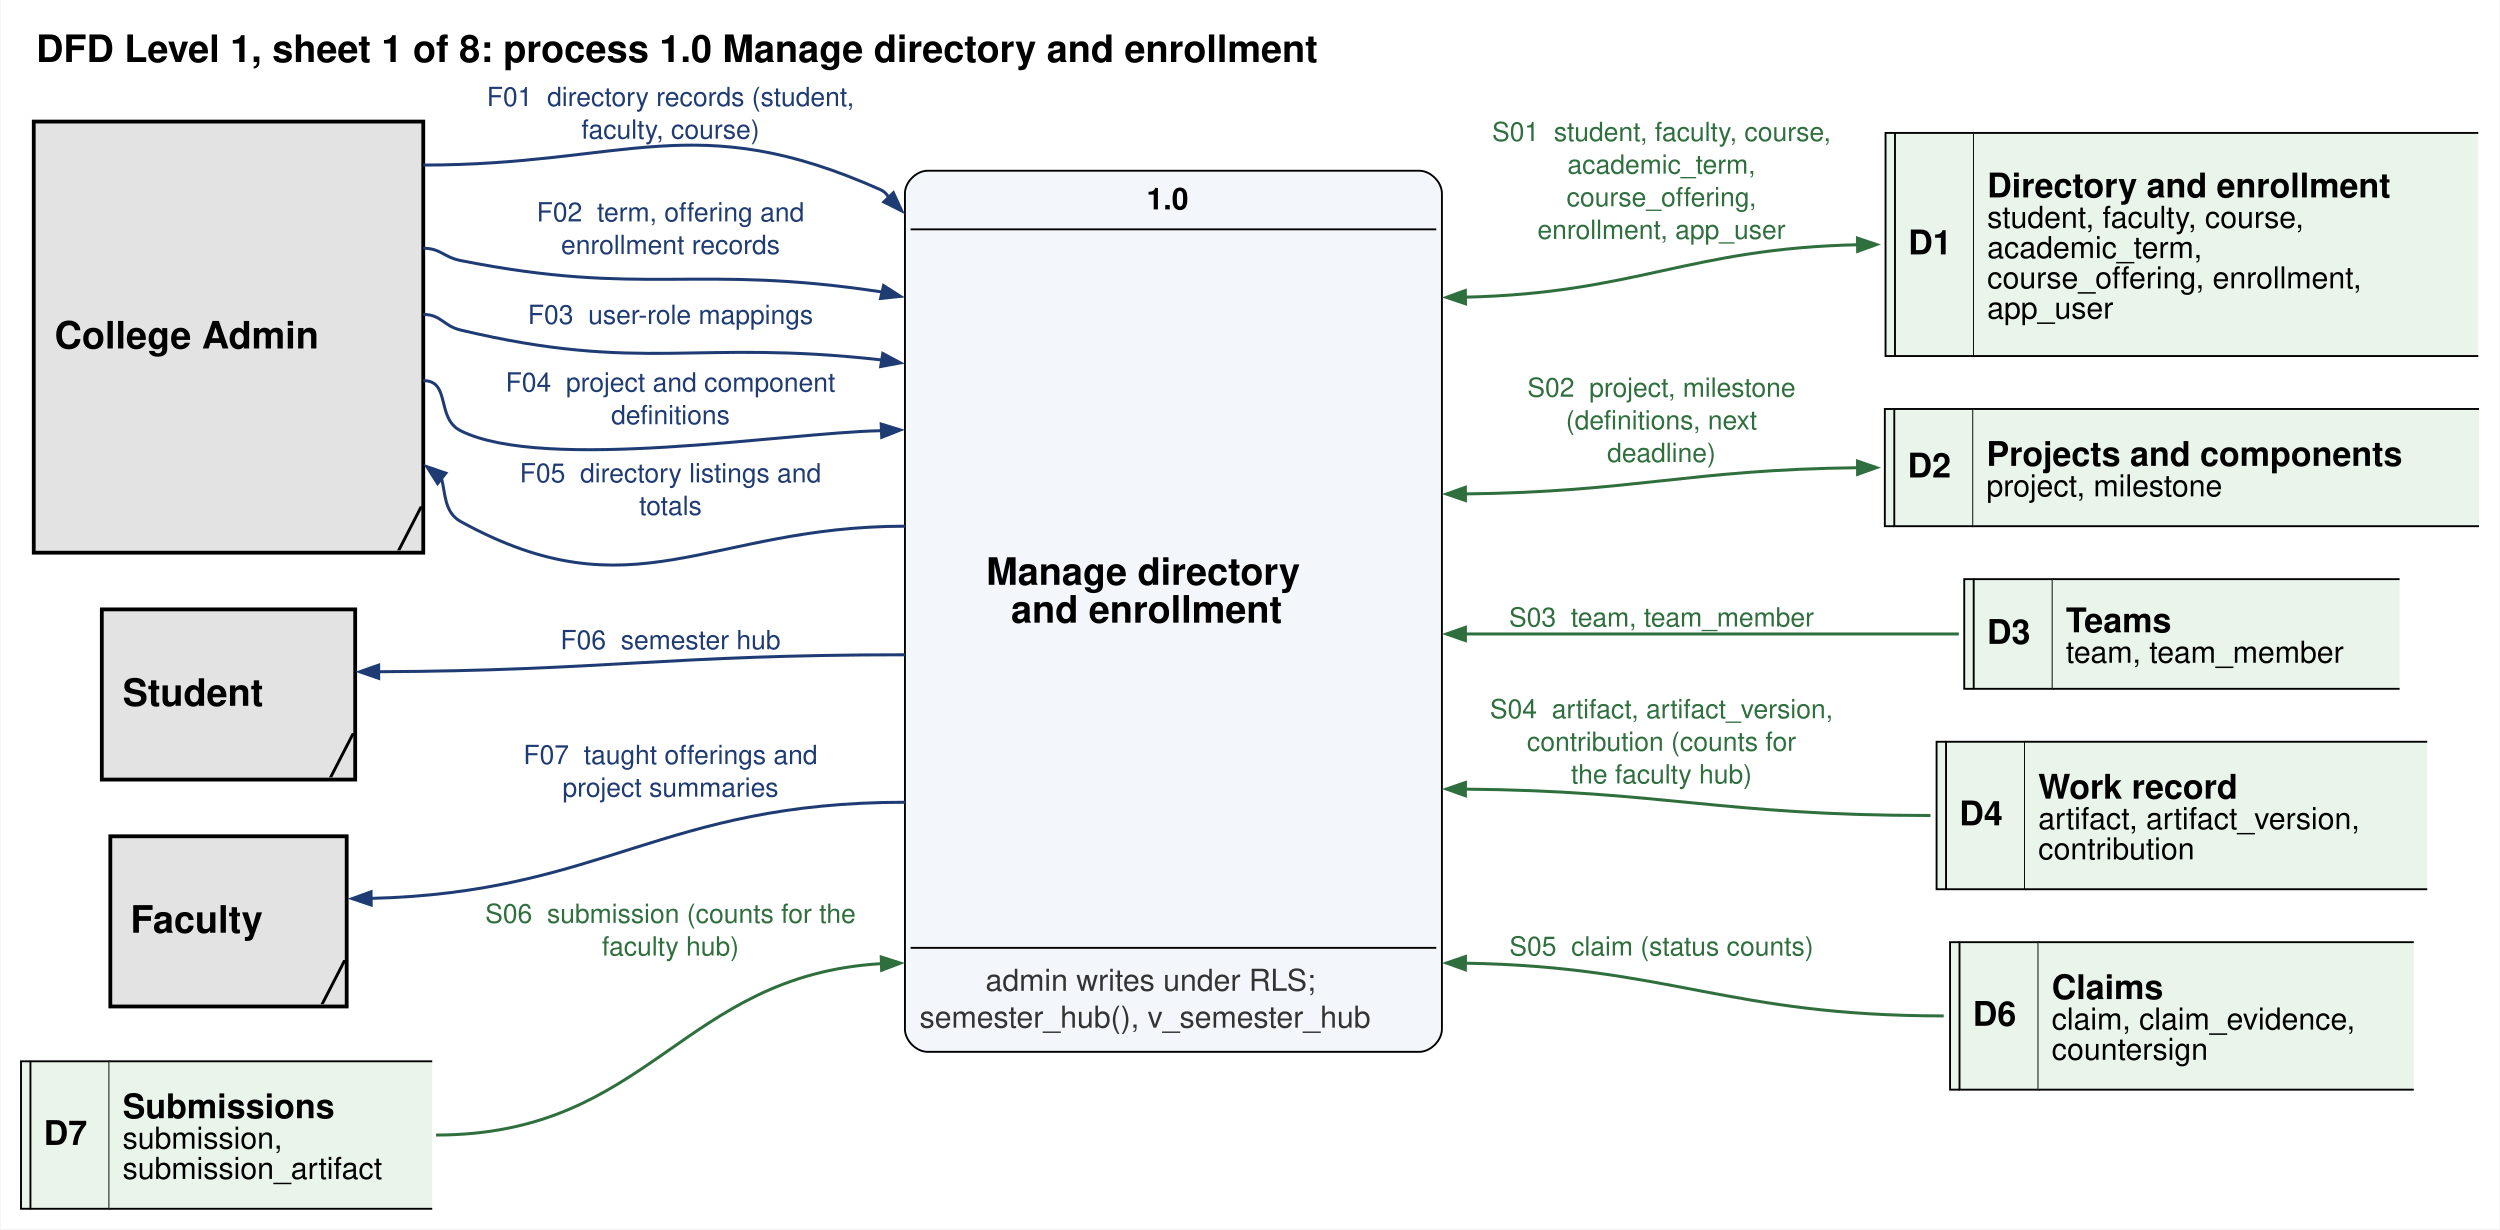
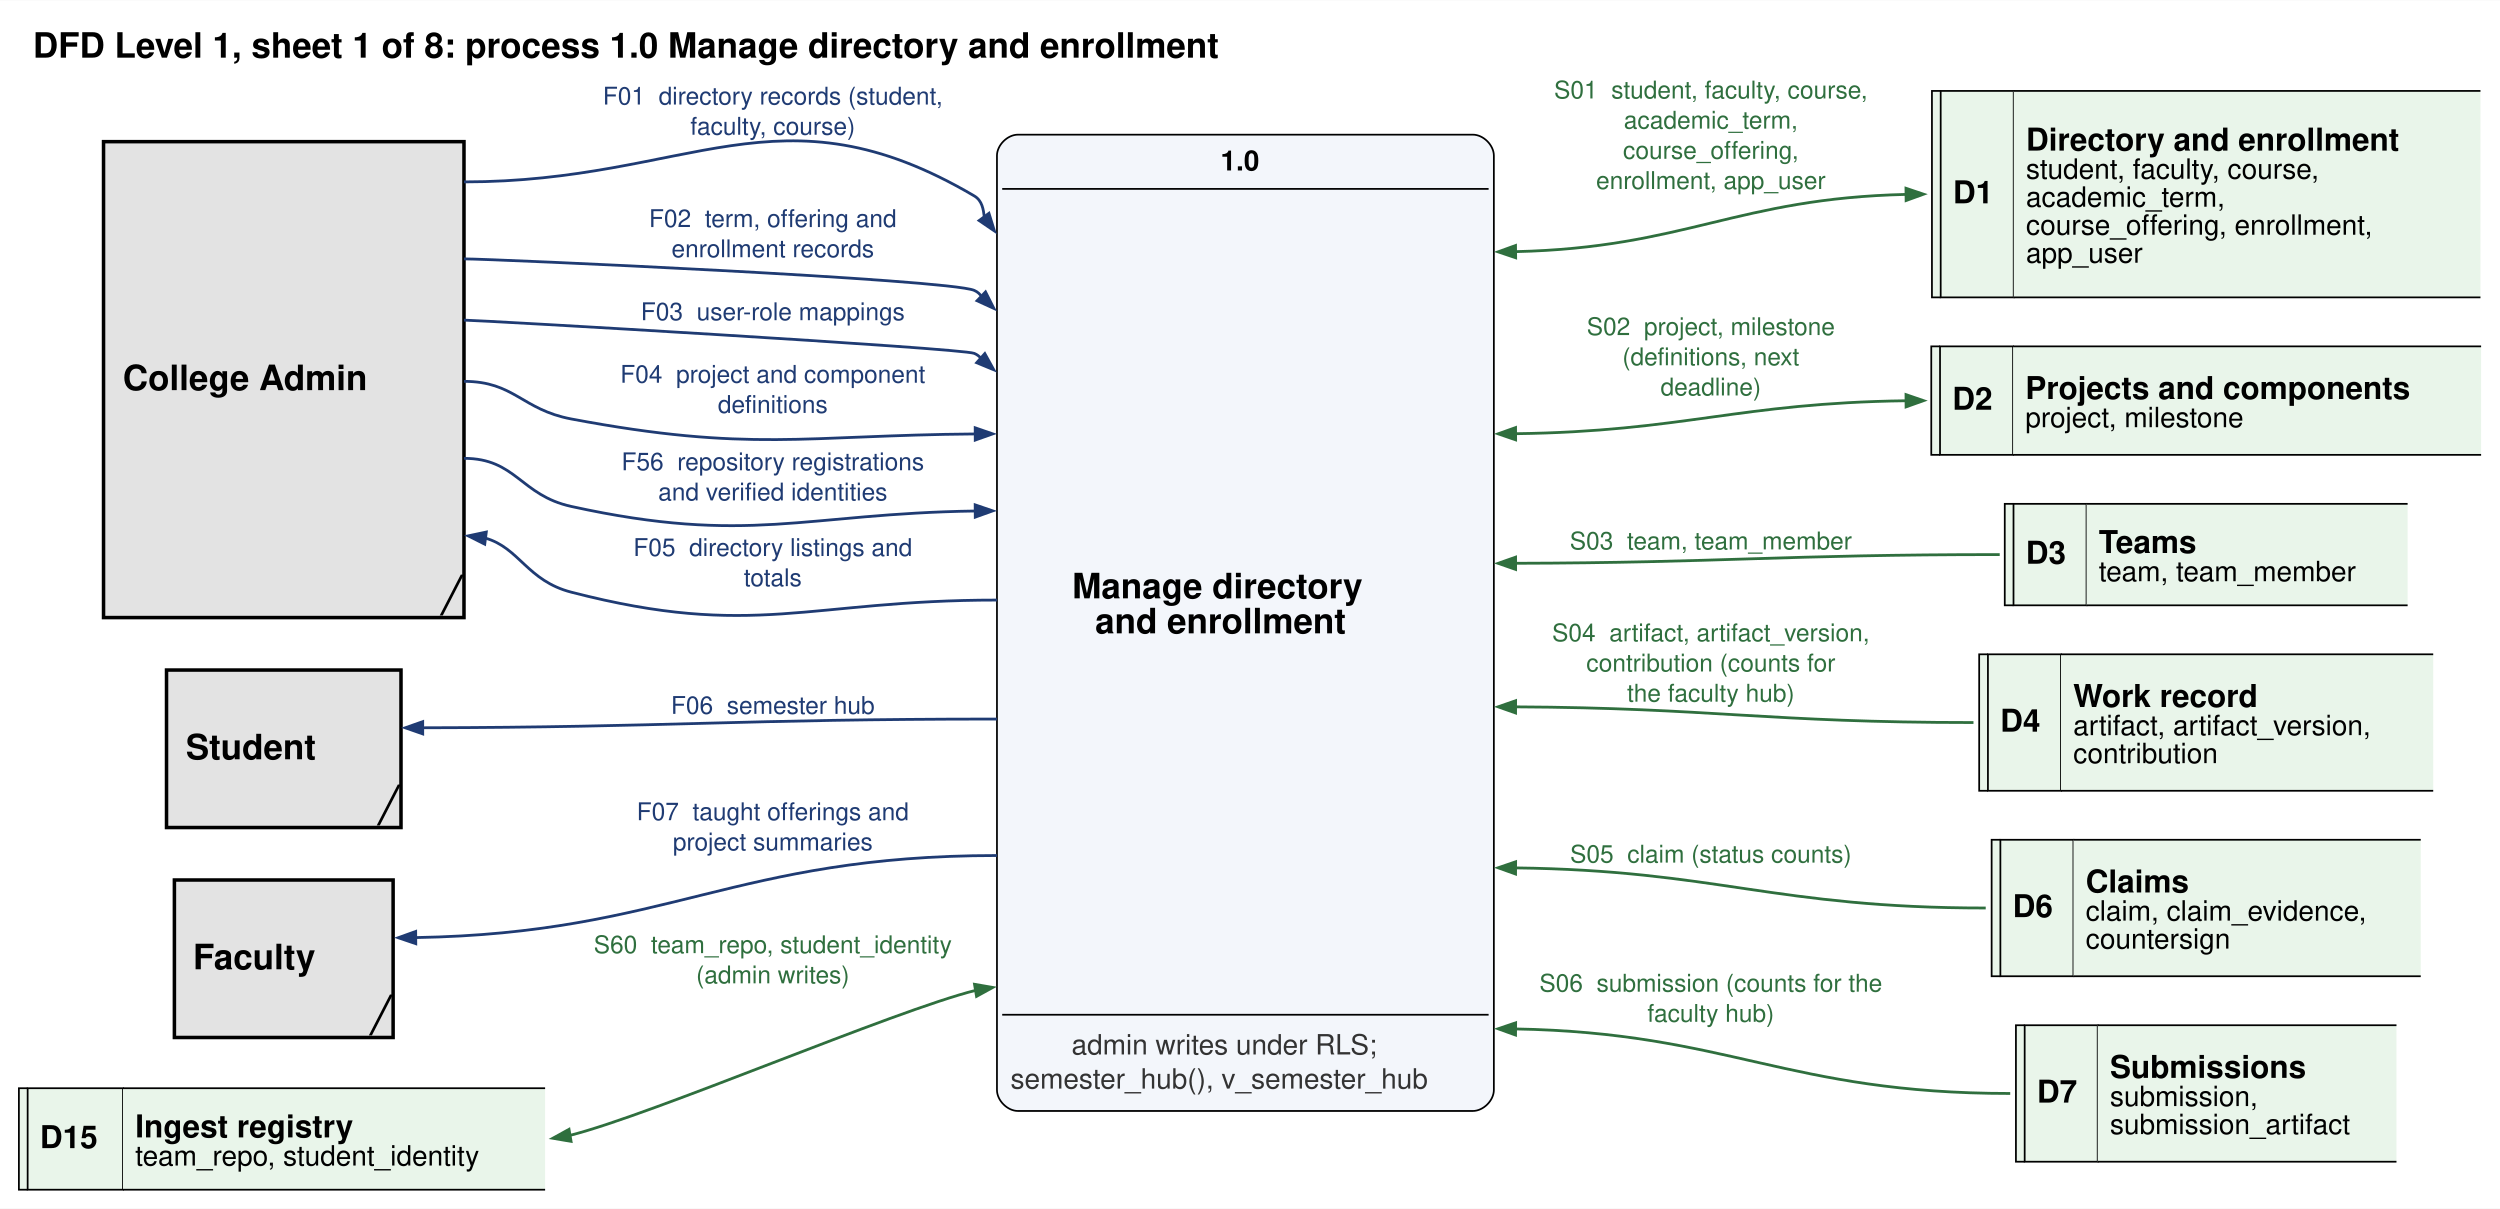
- <svg xmlns="http://www.w3.org/2000/svg" width="1322pt" height="650pt" viewBox="0.00 0.00 1321.60 650.10">
-   <g id="graph0" class="graph" transform="scale(1 1) rotate(0) translate(10.8 639.3)">
-     <polygon fill="white" stroke="none" points="-10.8,10.8 -10.8,-639.3 1310.8,-639.3 1310.8,10.8 -10.8,10.8" />
-     <text text-anchor="start" x="8" y="-606.5" font-family="Helvetica,sans-Serif" font-weight="bold" font-size="20.00">DFD Level 1, sheet 1 of 8: process 1.0 Manage directory and enrollment</text>
+ <svg xmlns="http://www.w3.org/2000/svg" width="1429pt" height="691pt" viewBox="0.00 0.00 1428.85 690.60">
+   <g id="graph0" class="graph" transform="scale(1 1) rotate(0) translate(10.8 679.8)">
+     <polygon fill="white" stroke="none" points="-10.8,10.8 -10.8,-679.8 1418.05,-679.8 1418.05,10.8 -10.8,10.8" />
+     <text text-anchor="start" x="8" y="-647" font-family="Helvetica,sans-Serif" font-weight="bold" font-size="20.00">DFD Level 1, sheet 1 of 8: process 1.0 Manage directory and enrollment</text>
    <g id="node1" class="node">
-       <polygon fill="#e3e3e3" stroke="none" points="5.75,-346 5.75,-576 213.75,-576 213.75,-346 5.75,-346" />
-       <text text-anchor="start" x="17.75" y="-455" font-family="Helvetica,sans-Serif" font-weight="bold" font-size="20.00">College Admin</text>
-       <text text-anchor="start" x="199.75" y="-353" font-family="Helvetica,sans-Serif" font-size="20.00">╱</text>
-       <polygon fill="none" stroke="black" stroke-width="2" points="6.75,-347 6.75,-575 212.75,-575 212.75,-347 6.75,-347" />
+       <polygon fill="#e3e3e3" stroke="none" points="47.38,-326 47.38,-600 255.38,-600 255.38,-326 47.38,-326" />
+       <text text-anchor="start" x="59.38" y="-457" font-family="Helvetica,sans-Serif" font-weight="bold" font-size="20.00">College Admin</text>
+       <text text-anchor="start" x="241.38" y="-333" font-family="Helvetica,sans-Serif" font-size="20.00">╱</text>
+       <polygon fill="none" stroke="black" stroke-width="2" points="48.38,-327 48.38,-599 254.38,-599 254.38,-327 48.38,-327" />
    </g>
    <g id="node2" class="node">
-       <polygon fill="#e3e3e3" stroke="none" points="41.75,-226 41.75,-318 177.75,-318 177.75,-226 41.75,-226" />
-       <text text-anchor="start" x="53.75" y="-266" font-family="Helvetica,sans-Serif" font-weight="bold" font-size="20.00">Student</text>
-       <text text-anchor="start" x="163.75" y="-233" font-family="Helvetica,sans-Serif" font-size="20.00">╱</text>
-       <polygon fill="none" stroke="black" stroke-width="2" points="42.75,-227 42.75,-317 176.75,-317 176.75,-227 42.75,-227" />
+       <polygon fill="#e3e3e3" stroke="none" points="83.38,-206 83.38,-298 219.38,-298 219.38,-206 83.38,-206" />
+       <text text-anchor="start" x="95.38" y="-246" font-family="Helvetica,sans-Serif" font-weight="bold" font-size="20.00">Student</text>
+       <text text-anchor="start" x="205.38" y="-213" font-family="Helvetica,sans-Serif" font-size="20.00">╱</text>
+       <polygon fill="none" stroke="black" stroke-width="2" points="84.38,-207 84.38,-297 218.38,-297 218.38,-207 84.38,-207" />
+     </g>
+     <g id="node11" class="node">
+       <path fill="#f3f6fb" stroke="none" d="M571,-45C571,-45 831,-45 831,-45 837,-45 843,-51 843,-57 843,-57 843,-591 843,-591 843,-597 837,-603 831,-603 831,-603 571,-603 571,-603 565,-603 559,-597 559,-591 559,-591 559,-57 559,-57 559,-51 565,-45 571,-45" />
+       <polyline fill="none" stroke="black" points="562,-572 840,-572" />
+       <text text-anchor="start" x="686.75" y="-582.55" font-family="Helvetica,sans-Serif" font-weight="bold" font-size="16.00">1.0</text>
+       <text text-anchor="start" x="602" y="-338" font-family="Helvetica,sans-Serif" font-weight="bold" font-size="20.00">Manage directory</text>
+       <text text-anchor="start" x="615.12" y="-318" font-family="Helvetica,sans-Serif" font-weight="bold" font-size="20.00">and enrollment</text>
+       <polyline fill="none" stroke="black" points="840,-100 562,-100" />
+       <text text-anchor="start" x="601.62" y="-77.3" font-family="Helvetica,sans-Serif" font-size="16.00" fill="#333333">admin writes under RLS;</text>
+       <text text-anchor="start" x="566.75" y="-57.8" font-family="Helvetica,sans-Serif" font-size="16.00" fill="#333333">semester_hub(), v_semester_hub</text>
+       <path fill="none" stroke="black" d="M571,-45C571,-45 831,-45 831,-45 837,-45 843,-51 843,-57 843,-57 843,-591 843,-591 843,-597 837,-603 831,-603 831,-603 571,-603 571,-603 565,-603 559,-597 559,-591 559,-591 559,-57 559,-57 559,-51 565,-45 571,-45" />
+     </g>
+     <g id="edge9" class="edge">
+       <path fill="none" stroke="#1f3b73" stroke-width="1.6" d="M254.38,-576C384.03,-576 434.28,-633.8 546,-568 550.59,-565.3 551.23,-560.3 551.8,-555.74" />
+       <polygon fill="#1f3b73" stroke="#1f3b73" stroke-width="1.6" points="554.43,-558.07 557.56,-547.95 548.8,-553.91 554.43,-558.07" />
+       <text text-anchor="middle" x="430.88" y="-620.2" font-family="Helvetica,sans-Serif" font-size="14.00" fill="#1f3b73">F01  directory records (student,</text>
+       <text text-anchor="middle" x="430.88" y="-602.95" font-family="Helvetica,sans-Serif" font-size="14.00" fill="#1f3b73">faculty, course)</text>
+     </g>
+     <g id="edge10" class="edge">
+       <path fill="none" stroke="#1f3b73" stroke-width="1.6" d="M254.38,-532C270.61,-532 531.07,-520.37 546,-514 548.03,-513.13 549.33,-511.8 550.32,-510.34" />
+       <polygon fill="#1f3b73" stroke="#1f3b73" stroke-width="1.6" points="552.47,-513.13 557.25,-503.68 547.62,-508.08 552.47,-513.13" />
+       <text text-anchor="middle" x="430.88" y="-550.2" font-family="Helvetica,sans-Serif" font-size="14.00" fill="#1f3b73">F02  term, offering and</text>
+       <text text-anchor="middle" x="430.88" y="-532.95" font-family="Helvetica,sans-Serif" font-size="14.00" fill="#1f3b73">enrollment records</text>
+     </g>
+     <g id="edge11" class="edge">
+       <path fill="none" stroke="#1f3b73" stroke-width="1.6" d="M254.38,-497C262.49,-497 538.47,-481.04 546,-478 547.75,-477.29 548.97,-476.25 549.93,-475.09" />
+       <polygon fill="#1f3b73" stroke="#1f3b73" stroke-width="1.6" points="552.06,-477.88 557.19,-468.61 547.4,-472.65 552.06,-477.88" />
+       <text text-anchor="middle" x="430.88" y="-496.95" font-family="Helvetica,sans-Serif" font-size="14.00" fill="#1f3b73">F03  user-role mappings</text>
+     </g>
+     <g id="edge12" class="edge">
+       <path fill="none" stroke="#1f3b73" stroke-width="1.6" d="M254.38,-462C283.28,-462 287.35,-445.84 315.75,-440.5 417.91,-421.28 448.46,-431.15 546.68,-431.95" />
+       <polygon fill="#1f3b73" stroke="#1f3b73" stroke-width="1.6" points="546.56,-435.45 556.58,-431.99 546.59,-428.45 546.56,-435.45" />
+       <text text-anchor="middle" x="430.88" y="-461.2" font-family="Helvetica,sans-Serif" font-size="14.00" fill="#1f3b73">F04  project and component</text>
+       <text text-anchor="middle" x="430.88" y="-443.95" font-family="Helvetica,sans-Serif" font-size="14.00" fill="#1f3b73">definitions</text>
+     </g>
+     <g id="edge13" class="edge">
+       <path fill="none" stroke="#1f3b73" stroke-width="1.6" d="M254.38,-418C284.27,-418 286.55,-396.9 315.75,-390.5 417.23,-368.26 448.46,-386.45 546.68,-387.91" />
+       <polygon fill="#1f3b73" stroke="#1f3b73" stroke-width="1.6" points="546.55,-391.41 556.58,-387.98 546.6,-384.41 546.55,-391.41" />
+       <text text-anchor="middle" x="430.88" y="-411.2" font-family="Helvetica,sans-Serif" font-size="14.00" fill="#1f3b73">F56  repository registrations</text>
+       <text text-anchor="middle" x="430.88" y="-393.95" font-family="Helvetica,sans-Serif" font-size="14.00" fill="#1f3b73">and verified identities</text>
+     </g>
+     <g id="edge14" class="edge">
+       <path fill="none" stroke="#1f3b73" stroke-width="1.6" d="M266.59,-372.42C286.11,-366.85 290.42,-348.04 315.75,-341.5 420.44,-314.46 450.87,-337 559,-337" />
+       <polygon fill="#1f3b73" stroke="#1f3b73" stroke-width="1.6" points="266.25,-368.94 256.78,-373.69 267.14,-375.88 266.25,-368.94" />
+       <text text-anchor="middle" x="430.88" y="-362.2" font-family="Helvetica,sans-Serif" font-size="14.00" fill="#1f3b73">F05  directory listings and</text>
+       <text text-anchor="middle" x="430.88" y="-344.95" font-family="Helvetica,sans-Serif" font-size="14.00" fill="#1f3b73">totals</text>
+     </g>
+     <g id="node3" class="node">
+       <polygon fill="#e3e3e3" stroke="none" points="87.88,-86 87.88,-178 214.88,-178 214.88,-86 87.88,-86" />
+       <text text-anchor="start" x="99.5" y="-126" font-family="Helvetica,sans-Serif" font-weight="bold" font-size="20.00">Faculty</text>
+       <text text-anchor="start" x="200.88" y="-93" font-family="Helvetica,sans-Serif" font-size="20.00">╱</text>
+       <polygon fill="none" stroke="black" stroke-width="2" points="88.88,-87 88.88,-177 213.88,-177 213.88,-87 88.88,-87" />
+     </g>
+     <g id="edge15" class="edge">
+       <path fill="none" stroke="#1f3b73" stroke-width="1.6" d="M230.54,-264.01C371.93,-264.27 411.73,-269 559,-269" />
+       <polygon fill="#1f3b73" stroke="#1f3b73" stroke-width="1.6" points="230.8,-260.51 220.8,-264 230.79,-267.51 230.8,-260.51" />
+       <text text-anchor="middle" x="430.88" y="-271.95" font-family="Helvetica,sans-Serif" font-size="14.00" fill="#1f3b73">F06  semester hub</text>
+     </g>
+     <g id="node4" class="node">
+       <polygon fill="#e9f5ea" stroke="none" points="0,0 0,-58 5,-58 5,0 0,0" />
+       <polyline fill="none" stroke="black" points="5,-58 0,-58 0,0 5,0" />
+       <polygon fill="#e9f5ea" stroke="none" points="5,0 5,-58 59.5,-58 59.5,0 5,0" />
+       <polygon fill="none" stroke="black" points="5,0 5,-58 59.5,-58 59.5,0 5,0" />
+       <text text-anchor="start" x="12" y="-23.77" font-family="Helvetica,sans-Serif" font-weight="bold" font-size="18.00">D15</text>
+       <polygon fill="#e9f5ea" stroke="none" points="59.5,0 59.5,-58 300.75,-58 300.75,0 59.5,0" />
+       <polyline fill="none" stroke="black" points="59.5,0 300.75,0" />
+       <polyline fill="none" stroke="black" points="300.75,-58 59.5,-58" />
+       <text text-anchor="start" x="66.5" y="-29.9" font-family="Helvetica,sans-Serif" font-weight="bold" font-size="18.00">Ingest registry</text>
+       <text text-anchor="start" x="66.5" y="-13.8" font-family="Helvetica,sans-Serif" font-size="16.00">team_repo, student_identity</text>
+     </g>
+     <g id="edge16" class="edge">
+       <path fill="none" stroke="#1f3b73" stroke-width="1.6" d="M226.79,-144.1C370.99,-146.54 408.64,-191 559,-191" />
+       <polygon fill="#1f3b73" stroke="#1f3b73" stroke-width="1.6" points="226.83,-140.6 216.8,-144.02 226.77,-147.6 226.83,-140.6" />
+       <text text-anchor="middle" x="430.88" y="-211.2" font-family="Helvetica,sans-Serif" font-size="14.00" fill="#1f3b73">F07  taught offerings and</text>
+       <text text-anchor="middle" x="430.88" y="-193.95" font-family="Helvetica,sans-Serif" font-size="14.00" fill="#1f3b73">project summaries</text>
+     </g>
+     <g id="edge17" class="edge">
+       <path fill="none" stroke="#2f6f3e" stroke-width="1.6" d="M314.97,-31.06C362.2,-42.93 500.08,-102.29 547.01,-113.99" />
+       <polygon fill="#2f6f3e" stroke="#2f6f3e" stroke-width="1.6" points="315.58,-27.62 305.14,-29.4 314.42,-34.52 315.58,-27.62" />
+       <polygon fill="#2f6f3e" stroke="#2f6f3e" stroke-width="1.6" points="546.17,-117.4 556.61,-115.6 547.33,-110.5 546.17,-117.4" />
+       <text text-anchor="middle" x="430.88" y="-135.2" font-family="Helvetica,sans-Serif" font-size="14.00" fill="#2f6f3e">S60  team_repo, student_identity</text>
+       <text text-anchor="middle" x="430.88" y="-117.95" font-family="Helvetica,sans-Serif" font-size="14.00" fill="#2f6f3e">(admin writes)</text>
+     </g>
+     <g id="node5" class="node">
+       <polygon fill="#e9f5ea" stroke="none" points="1093.38,-510 1093.38,-628 1098.38,-628 1098.38,-510 1093.38,-510" />
+       <polyline fill="none" stroke="black" points="1098.38,-628 1093.38,-628 1093.38,-510 1098.38,-510" />
+       <polygon fill="#e9f5ea" stroke="none" points="1098.38,-510 1098.38,-628 1140.12,-628 1140.12,-510 1098.38,-510" />
+       <polygon fill="none" stroke="black" points="1098.38,-510 1098.38,-628 1140.12,-628 1140.12,-510 1098.38,-510" />
+       <text text-anchor="start" x="1105.38" y="-563.77" font-family="Helvetica,sans-Serif" font-weight="bold" font-size="18.00">D1</text>
+       <polygon fill="#e9f5ea" stroke="none" points="1140.12,-510 1140.12,-628 1406.88,-628 1406.88,-510 1140.12,-510" />
+       <polyline fill="none" stroke="black" points="1140.12,-510 1406.88,-510" />
+       <polyline fill="none" stroke="black" points="1406.88,-628 1140.12,-628" />
+       <text text-anchor="start" x="1147.12" y="-593.9" font-family="Helvetica,sans-Serif" font-weight="bold" font-size="18.00">Directory and enrollment</text>
+       <text text-anchor="start" x="1147.12" y="-577.8" font-family="Helvetica,sans-Serif" font-size="16.00">student, faculty, course,</text>
+       <text text-anchor="start" x="1147.12" y="-561.8" font-family="Helvetica,sans-Serif" font-size="16.00">academic_term,</text>
+       <text text-anchor="start" x="1147.12" y="-545.8" font-family="Helvetica,sans-Serif" font-size="16.00">course_offering, enrollment,</text>
+       <text text-anchor="start" x="1147.12" y="-529.8" font-family="Helvetica,sans-Serif" font-size="16.00">app_user</text>
+     </g>
+     <g id="node6" class="node">
+       <polygon fill="#e9f5ea" stroke="none" points="1093,-420 1093,-482 1098,-482 1098,-420 1093,-420" />
+       <polyline fill="none" stroke="black" points="1098,-482 1093,-482 1093,-420 1098,-420" />
+       <polygon fill="#e9f5ea" stroke="none" points="1098,-420 1098,-482 1139.75,-482 1139.75,-420 1098,-420" />
+       <polygon fill="none" stroke="black" points="1098,-420 1098,-482 1139.75,-482 1139.75,-420 1098,-420" />
+       <text text-anchor="start" x="1105" y="-445.77" font-family="Helvetica,sans-Serif" font-weight="bold" font-size="18.00">D2</text>
+       <polygon fill="#e9f5ea" stroke="none" points="1139.75,-420 1139.75,-482 1407.25,-482 1407.25,-420 1139.75,-420" />
+       <polyline fill="none" stroke="black" points="1139.75,-420 1407.25,-420" />
+       <polyline fill="none" stroke="black" points="1407.25,-482 1139.75,-482" />
+       <text text-anchor="start" x="1146.75" y="-451.9" font-family="Helvetica,sans-Serif" font-weight="bold" font-size="18.00">Projects and components</text>
+       <text text-anchor="start" x="1146.75" y="-435.8" font-family="Helvetica,sans-Serif" font-size="16.00">project, milestone</text>
+     </g>
+     <g id="node7" class="node">
+       <polygon fill="#e9f5ea" stroke="none" points="1135,-334 1135,-392 1140,-392 1140,-334 1135,-334" />
+       <polyline fill="none" stroke="black" points="1140,-392 1135,-392 1135,-334 1140,-334" />
+       <polygon fill="#e9f5ea" stroke="none" points="1140,-334 1140,-392 1181.75,-392 1181.75,-334 1140,-334" />
+       <polygon fill="none" stroke="black" points="1140,-334 1140,-392 1181.75,-392 1181.75,-334 1140,-334" />
+       <text text-anchor="start" x="1147" y="-357.77" font-family="Helvetica,sans-Serif" font-weight="bold" font-size="18.00">D3</text>
+       <polygon fill="#e9f5ea" stroke="none" points="1181.75,-334 1181.75,-392 1365.25,-392 1365.25,-334 1181.75,-334" />
+       <polyline fill="none" stroke="black" points="1181.75,-334 1365.25,-334" />
+       <polyline fill="none" stroke="black" points="1365.25,-392 1181.75,-392" />
+       <text text-anchor="start" x="1188.75" y="-363.9" font-family="Helvetica,sans-Serif" font-weight="bold" font-size="18.00">Teams</text>
+       <text text-anchor="start" x="1188.75" y="-347.8" font-family="Helvetica,sans-Serif" font-size="16.00">team, team_member</text>
+     </g>
+     <g id="node8" class="node">
+       <polygon fill="#e9f5ea" stroke="none" points="1120.38,-228 1120.38,-306 1125.38,-306 1125.38,-228 1120.38,-228" />
+       <polyline fill="none" stroke="black" points="1125.38,-306 1120.38,-306 1120.38,-228 1125.38,-228" />
+       <polygon fill="#e9f5ea" stroke="none" points="1125.38,-228 1125.38,-306 1167.12,-306 1167.12,-228 1125.38,-228" />
+       <polygon fill="none" stroke="black" points="1125.38,-228 1125.38,-306 1167.12,-306 1167.12,-228 1125.38,-228" />
+       <text text-anchor="start" x="1132.38" y="-261.77" font-family="Helvetica,sans-Serif" font-weight="bold" font-size="18.00">D4</text>
+       <polygon fill="#e9f5ea" stroke="none" points="1167.12,-228 1167.12,-306 1379.88,-306 1379.88,-228 1167.12,-228" />
+       <polyline fill="none" stroke="black" points="1167.12,-228 1379.88,-228" />
+       <polyline fill="none" stroke="black" points="1379.88,-306 1167.12,-306" />
+       <text text-anchor="start" x="1174.12" y="-275.9" font-family="Helvetica,sans-Serif" font-weight="bold" font-size="18.00">Work record</text>
+       <text text-anchor="start" x="1174.12" y="-259.8" font-family="Helvetica,sans-Serif" font-size="16.00">artifact, artifact_version,</text>
+       <text text-anchor="start" x="1174.12" y="-243.8" font-family="Helvetica,sans-Serif" font-size="16.00">contribution</text>
+     </g>
+     <g id="node9" class="node">
+       <polygon fill="#e9f5ea" stroke="none" points="1127.5,-122 1127.5,-200 1132.5,-200 1132.5,-122 1127.5,-122" />
+       <polyline fill="none" stroke="black" points="1132.5,-200 1127.5,-200 1127.5,-122 1132.5,-122" />
+       <polygon fill="#e9f5ea" stroke="none" points="1132.5,-122 1132.5,-200 1174.25,-200 1174.25,-122 1132.5,-122" />
+       <polygon fill="none" stroke="black" points="1132.5,-122 1132.5,-200 1174.25,-200 1174.25,-122 1132.5,-122" />
+       <text text-anchor="start" x="1139.5" y="-155.78" font-family="Helvetica,sans-Serif" font-weight="bold" font-size="18.00">D6</text>
+       <polygon fill="#e9f5ea" stroke="none" points="1174.25,-122 1174.25,-200 1372.75,-200 1372.75,-122 1174.25,-122" />
+       <polyline fill="none" stroke="black" points="1174.25,-122 1372.75,-122" />
+       <polyline fill="none" stroke="black" points="1372.75,-200 1174.25,-200" />
+       <text text-anchor="start" x="1181.25" y="-169.9" font-family="Helvetica,sans-Serif" font-weight="bold" font-size="18.00">Claims</text>
+       <text text-anchor="start" x="1181.25" y="-153.8" font-family="Helvetica,sans-Serif" font-size="16.00">claim, claim_evidence,</text>
+       <text text-anchor="start" x="1181.25" y="-137.8" font-family="Helvetica,sans-Serif" font-size="16.00">countersign</text>
    </g>
    <g id="node10" class="node">
-       <path fill="#f3f6fb" stroke="none" d="M479.5,-83C479.5,-83 739.5,-83 739.5,-83 745.5,-83 751.5,-89 751.5,-95 751.5,-95 751.5,-537 751.5,-537 751.5,-543 745.5,-549 739.5,-549 739.5,-549 479.5,-549 479.5,-549 473.5,-549 467.5,-543 467.5,-537 467.5,-537 467.5,-95 467.5,-95 467.5,-89 473.5,-83 479.5,-83" />
-       <polyline fill="none" stroke="black" points="470.5,-518 748.5,-518" />
-       <text text-anchor="start" x="595.25" y="-528.55" font-family="Helvetica,sans-Serif" font-weight="bold" font-size="16.00">1.0</text>
-       <text text-anchor="start" x="510.5" y="-330" font-family="Helvetica,sans-Serif" font-weight="bold" font-size="20.00">Manage directory</text>
-       <text text-anchor="start" x="523.62" y="-310" font-family="Helvetica,sans-Serif" font-weight="bold" font-size="20.00">and enrollment</text>
-       <polyline fill="none" stroke="black" points="748.5,-138 470.5,-138" />
-       <text text-anchor="start" x="510.12" y="-115.3" font-family="Helvetica,sans-Serif" font-size="16.00" fill="#333333">admin writes under RLS;</text>
-       <text text-anchor="start" x="475.25" y="-95.8" font-family="Helvetica,sans-Serif" font-size="16.00" fill="#333333">semester_hub(), v_semester_hub</text>
-       <path fill="none" stroke="black" d="M479.5,-83C479.5,-83 739.5,-83 739.5,-83 745.5,-83 751.5,-89 751.5,-95 751.5,-95 751.5,-537 751.5,-537 751.5,-543 745.5,-549 739.5,-549 739.5,-549 479.5,-549 479.5,-549 473.5,-549 467.5,-543 467.5,-537 467.5,-537 467.5,-95 467.5,-95 467.5,-89 473.5,-83 479.5,-83" />
-     </g>
-     <g id="edge8" class="edge">
-       <path fill="none" stroke="#1f3b73" stroke-width="1.6" d="M212.75,-552C320.35,-552 356.23,-582.83 454.5,-539 456.72,-538.01 458.04,-536.46 459.02,-534.78" />
-       <polygon fill="#1f3b73" stroke="#1f3b73" stroke-width="1.6" points="461.39,-537.37 465.82,-527.74 456.35,-532.5 461.39,-537.37" />
-       <text text-anchor="middle" x="343.5" y="-583.2" font-family="Helvetica,sans-Serif" font-size="14.00" fill="#1f3b73">F01  directory records (student,</text>
-       <text text-anchor="middle" x="343.5" y="-565.95" font-family="Helvetica,sans-Serif" font-size="14.00" fill="#1f3b73">faculty, course)</text>
-     </g>
-     <g id="edge9" class="edge">
-       <path fill="none" stroke="#1f3b73" stroke-width="1.6" d="M212.75,-508C221.99,-508 223.44,-503.3 232.5,-501.5 329.54,-482.23 356.68,-499.83 454.5,-485 454.87,-484.94 455.21,-484.88 455.55,-484.82" />
-       <polygon fill="#1f3b73" stroke="#1f3b73" stroke-width="1.6" points="456.21,-488.26 465.14,-482.56 454.61,-481.45 456.21,-488.26" />
-       <text text-anchor="middle" x="343.5" y="-522.2" font-family="Helvetica,sans-Serif" font-size="14.00" fill="#1f3b73">F02  term, offering and</text>
-       <text text-anchor="middle" x="343.5" y="-504.95" font-family="Helvetica,sans-Serif" font-size="14.00" fill="#1f3b73">enrollment records</text>
-     </g>
-     <g id="edge10" class="edge">
-       <path fill="none" stroke="#1f3b73" stroke-width="1.6" d="M212.75,-473C222.26,-473 223.24,-466.95 232.5,-464.75 328.74,-441.89 356.2,-460.03 454.5,-449 454.77,-448.97 455.03,-448.94 455.29,-448.9" />
-       <polygon fill="#1f3b73" stroke="#1f3b73" stroke-width="1.6" points="455.77,-452.37 465.11,-447.37 454.69,-445.46 455.77,-452.37" />
-       <text text-anchor="middle" x="343.5" y="-467.95" font-family="Helvetica,sans-Serif" font-size="14.00" fill="#1f3b73">F03  user-role mappings</text>
-     </g>
-     <g id="edge11" class="edge">
-       <path fill="none" stroke="#1f3b73" stroke-width="1.6" d="M212.75,-438C227.44,-438 219.37,-418.09 232.5,-411.5 276.59,-389.37 405.18,-410.55 454.5,-411.5 454.77,-411.51 455.03,-411.51 455.29,-411.52" />
-       <polygon fill="#1f3b73" stroke="#1f3b73" stroke-width="1.6" points="454.95,-415.01 465.08,-411.9 455.23,-408.01 454.95,-415.01" />
-       <text text-anchor="middle" x="343.5" y="-432.2" font-family="Helvetica,sans-Serif" font-size="14.00" fill="#1f3b73">F04  project and component</text>
-       <text text-anchor="middle" x="343.5" y="-414.95" font-family="Helvetica,sans-Serif" font-size="14.00" fill="#1f3b73">definitions</text>
-     </g>
-     <g id="edge12" class="edge">
-       <path fill="none" stroke="#1f3b73" stroke-width="1.6" d="M222.37,-386.4C224.46,-379.07 223.66,-368.37 232.5,-363.5 323.99,-313.11 363.05,-361 467.5,-361" />
-       <polygon fill="#1f3b73" stroke="#1f3b73" stroke-width="1.6" points="220.33,-383.55 214.65,-392.5 224.67,-389.05 220.33,-383.55" />
-       <text text-anchor="middle" x="343.5" y="-384.2" font-family="Helvetica,sans-Serif" font-size="14.00" fill="#1f3b73">F05  directory listings and</text>
-       <text text-anchor="middle" x="343.5" y="-366.95" font-family="Helvetica,sans-Serif" font-size="14.00" fill="#1f3b73">totals</text>
-     </g>
-     <g id="node3" class="node">
-       <polygon fill="#e3e3e3" stroke="none" points="46.25,-106 46.25,-198 173.25,-198 173.25,-106 46.25,-106" />
-       <text text-anchor="start" x="57.88" y="-146" font-family="Helvetica,sans-Serif" font-weight="bold" font-size="20.00">Faculty</text>
-       <text text-anchor="start" x="159.25" y="-113" font-family="Helvetica,sans-Serif" font-size="20.00">╱</text>
-       <polygon fill="none" stroke="black" stroke-width="2" points="47.25,-107 47.25,-197 172.25,-197 172.25,-107 47.25,-107" />
-     </g>
-     <g id="edge13" class="edge">
-       <path fill="none" stroke="#1f3b73" stroke-width="1.6" d="M188.95,-284.03C308.21,-284.57 342.38,-293 467.5,-293" />
-       <polygon fill="#1f3b73" stroke="#1f3b73" stroke-width="1.6" points="189.18,-280.53 179.17,-284.01 189.16,-287.53 189.18,-280.53" />
-       <text text-anchor="middle" x="343.5" y="-295.95" font-family="Helvetica,sans-Serif" font-size="14.00" fill="#1f3b73">F06  semester hub</text>
-     </g>
-     <g id="node4" class="node">
-       <polygon fill="#e9f5ea" stroke="none" points="0,0 0,-78 5,-78 5,0 0,0" />
-       <polyline fill="none" stroke="black" points="5,-78 0,-78 0,0 5,0" />
-       <polygon fill="#e9f5ea" stroke="none" points="5,0 5,-78 46.75,-78 46.75,0 5,0" />
-       <polygon fill="none" stroke="black" points="5,0 5,-78 46.75,-78 46.75,0 5,0" />
-       <text text-anchor="start" x="12" y="-33.77" font-family="Helvetica,sans-Serif" font-weight="bold" font-size="18.00">D7</text>
-       <polygon fill="#e9f5ea" stroke="none" points="46.75,0 46.75,-78 217.5,-78 217.5,0 46.75,0" />
-       <polyline fill="none" stroke="black" points="46.75,0 217.5,0" />
-       <polyline fill="none" stroke="black" points="217.5,-78 46.75,-78" />
-       <text text-anchor="start" x="53.75" y="-47.9" font-family="Helvetica,sans-Serif" font-weight="bold" font-size="18.00">Submissions</text>
-       <text text-anchor="start" x="53.75" y="-31.8" font-family="Helvetica,sans-Serif" font-size="16.00">submission,</text>
-       <text text-anchor="start" x="53.75" y="-15.8" font-family="Helvetica,sans-Serif" font-size="16.00">submission_artifact</text>
-     </g>
-     <g id="edge14" class="edge">
-       <path fill="none" stroke="#1f3b73" stroke-width="1.6" d="M184.92,-164.15C307.6,-167.14 338.71,-215 467.5,-215" />
-       <polygon fill="#1f3b73" stroke="#1f3b73" stroke-width="1.6" points="185.21,-160.65 175.17,-164.03 185.13,-167.65 185.21,-160.65" />
-       <text text-anchor="middle" x="343.5" y="-235.2" font-family="Helvetica,sans-Serif" font-size="14.00" fill="#1f3b73">F07  taught offerings and</text>
-       <text text-anchor="middle" x="343.5" y="-217.95" font-family="Helvetica,sans-Serif" font-size="14.00" fill="#1f3b73">project summaries</text>
-     </g>
-     <g id="edge15" class="edge">
-       <path fill="none" stroke="#2f6f3e" stroke-width="1.6" d="M219.5,-39C332.67,-39 349,-123.54 455.17,-129.65" />
-       <polygon fill="#2f6f3e" stroke="#2f6f3e" stroke-width="1.6" points="454.98,-133.15 465.08,-129.93 455.18,-126.15 454.98,-133.15" />
-       <text text-anchor="middle" x="343.5" y="-151.2" font-family="Helvetica,sans-Serif" font-size="14.00" fill="#2f6f3e">S06  submission (counts for the</text>
-       <text text-anchor="middle" x="343.5" y="-133.95" font-family="Helvetica,sans-Serif" font-size="14.00" fill="#2f6f3e">faculty hub)</text>
-     </g>
-     <g id="node5" class="node">
-       <polygon fill="#e9f5ea" stroke="none" points="986.12,-451 986.12,-569 991.12,-569 991.12,-451 986.12,-451" />
-       <polyline fill="none" stroke="black" points="991.12,-569 986.12,-569 986.12,-451 991.12,-451" />
-       <polygon fill="#e9f5ea" stroke="none" points="991.12,-451 991.12,-569 1032.88,-569 1032.88,-451 991.12,-451" />
-       <polygon fill="none" stroke="black" points="991.12,-451 991.12,-569 1032.88,-569 1032.88,-451 991.12,-451" />
-       <text text-anchor="start" x="998.12" y="-504.77" font-family="Helvetica,sans-Serif" font-weight="bold" font-size="18.00">D1</text>
-       <polygon fill="#e9f5ea" stroke="none" points="1032.88,-451 1032.88,-569 1299.62,-569 1299.62,-451 1032.88,-451" />
-       <polyline fill="none" stroke="black" points="1032.88,-451 1299.62,-451" />
-       <polyline fill="none" stroke="black" points="1299.62,-569 1032.88,-569" />
-       <text text-anchor="start" x="1039.88" y="-534.9" font-family="Helvetica,sans-Serif" font-weight="bold" font-size="18.00">Directory and enrollment</text>
-       <text text-anchor="start" x="1039.88" y="-518.8" font-family="Helvetica,sans-Serif" font-size="16.00">student, faculty, course,</text>
-       <text text-anchor="start" x="1039.88" y="-502.8" font-family="Helvetica,sans-Serif" font-size="16.00">academic_term,</text>
-       <text text-anchor="start" x="1039.88" y="-486.8" font-family="Helvetica,sans-Serif" font-size="16.00">course_offering, enrollment,</text>
-       <text text-anchor="start" x="1039.88" y="-470.8" font-family="Helvetica,sans-Serif" font-size="16.00">app_user</text>
-     </g>
-     <g id="node6" class="node">
-       <polygon fill="#e9f5ea" stroke="none" points="985.75,-361 985.75,-423 990.75,-423 990.75,-361 985.75,-361" />
-       <polyline fill="none" stroke="black" points="990.75,-423 985.75,-423 985.75,-361 990.75,-361" />
-       <polygon fill="#e9f5ea" stroke="none" points="990.75,-361 990.75,-423 1032.5,-423 1032.5,-361 990.75,-361" />
-       <polygon fill="none" stroke="black" points="990.75,-361 990.75,-423 1032.5,-423 1032.5,-361 990.75,-361" />
-       <text text-anchor="start" x="997.75" y="-386.77" font-family="Helvetica,sans-Serif" font-weight="bold" font-size="18.00">D2</text>
-       <polygon fill="#e9f5ea" stroke="none" points="1032.5,-361 1032.5,-423 1300,-423 1300,-361 1032.5,-361" />
-       <polyline fill="none" stroke="black" points="1032.5,-361 1300,-361" />
-       <polyline fill="none" stroke="black" points="1300,-423 1032.5,-423" />
-       <text text-anchor="start" x="1039.5" y="-392.9" font-family="Helvetica,sans-Serif" font-weight="bold" font-size="18.00">Projects and components</text>
-       <text text-anchor="start" x="1039.5" y="-376.8" font-family="Helvetica,sans-Serif" font-size="16.00">project, milestone</text>
-     </g>
-     <g id="node7" class="node">
-       <polygon fill="#e9f5ea" stroke="none" points="1027.75,-275 1027.75,-333 1032.75,-333 1032.75,-275 1027.75,-275" />
-       <polyline fill="none" stroke="black" points="1032.75,-333 1027.75,-333 1027.75,-275 1032.75,-275" />
-       <polygon fill="#e9f5ea" stroke="none" points="1032.75,-275 1032.75,-333 1074.5,-333 1074.5,-275 1032.75,-275" />
-       <polygon fill="none" stroke="black" points="1032.75,-275 1032.75,-333 1074.5,-333 1074.5,-275 1032.75,-275" />
-       <text text-anchor="start" x="1039.75" y="-298.77" font-family="Helvetica,sans-Serif" font-weight="bold" font-size="18.00">D3</text>
-       <polygon fill="#e9f5ea" stroke="none" points="1074.5,-275 1074.5,-333 1258,-333 1258,-275 1074.5,-275" />
-       <polyline fill="none" stroke="black" points="1074.5,-275 1258,-275" />
-       <polyline fill="none" stroke="black" points="1258,-333 1074.5,-333" />
-       <text text-anchor="start" x="1081.5" y="-304.9" font-family="Helvetica,sans-Serif" font-weight="bold" font-size="18.00">Teams</text>
-       <text text-anchor="start" x="1081.5" y="-288.8" font-family="Helvetica,sans-Serif" font-size="16.00">team, team_member</text>
-     </g>
-     <g id="node8" class="node">
-       <polygon fill="#e9f5ea" stroke="none" points="1013.12,-169 1013.12,-247 1018.12,-247 1018.12,-169 1013.12,-169" />
-       <polyline fill="none" stroke="black" points="1018.12,-247 1013.12,-247 1013.12,-169 1018.12,-169" />
-       <polygon fill="#e9f5ea" stroke="none" points="1018.12,-169 1018.12,-247 1059.88,-247 1059.88,-169 1018.12,-169" />
-       <polygon fill="none" stroke="black" points="1018.12,-169 1018.12,-247 1059.88,-247 1059.88,-169 1018.12,-169" />
-       <text text-anchor="start" x="1025.12" y="-202.78" font-family="Helvetica,sans-Serif" font-weight="bold" font-size="18.00">D4</text>
-       <polygon fill="#e9f5ea" stroke="none" points="1059.88,-169 1059.88,-247 1272.62,-247 1272.62,-169 1059.88,-169" />
-       <polyline fill="none" stroke="black" points="1059.88,-169 1272.62,-169" />
-       <polyline fill="none" stroke="black" points="1272.62,-247 1059.88,-247" />
-       <text text-anchor="start" x="1066.88" y="-216.9" font-family="Helvetica,sans-Serif" font-weight="bold" font-size="18.00">Work record</text>
-       <text text-anchor="start" x="1066.88" y="-200.8" font-family="Helvetica,sans-Serif" font-size="16.00">artifact, artifact_version,</text>
-       <text text-anchor="start" x="1066.88" y="-184.8" font-family="Helvetica,sans-Serif" font-size="16.00">contribution</text>
-     </g>
-     <g id="node9" class="node">
-       <polygon fill="#e9f5ea" stroke="none" points="1020.25,-63 1020.25,-141 1025.25,-141 1025.25,-63 1020.25,-63" />
-       <polyline fill="none" stroke="black" points="1025.25,-141 1020.25,-141 1020.25,-63 1025.25,-63" />
-       <polygon fill="#e9f5ea" stroke="none" points="1025.25,-63 1025.25,-141 1067,-141 1067,-63 1025.25,-63" />
-       <polygon fill="none" stroke="black" points="1025.25,-63 1025.25,-141 1067,-141 1067,-63 1025.25,-63" />
-       <text text-anchor="start" x="1032.25" y="-96.78" font-family="Helvetica,sans-Serif" font-weight="bold" font-size="18.00">D6</text>
-       <polygon fill="#e9f5ea" stroke="none" points="1067,-63 1067,-141 1265.5,-141 1265.5,-63 1067,-63" />
-       <polyline fill="none" stroke="black" points="1067,-63 1265.5,-63" />
-       <polyline fill="none" stroke="black" points="1265.5,-141 1067,-141" />
-       <text text-anchor="start" x="1074" y="-110.9" font-family="Helvetica,sans-Serif" font-weight="bold" font-size="18.00">Claims</text>
-       <text text-anchor="start" x="1074" y="-94.8" font-family="Helvetica,sans-Serif" font-size="16.00">claim, claim_evidence,</text>
-       <text text-anchor="start" x="1074" y="-78.8" font-family="Helvetica,sans-Serif" font-size="16.00">countersign</text>
-     </g>
-     <g id="edge16" class="edge">
-       <path fill="none" stroke="#2f6f3e" stroke-width="1.6" d="M763.9,-482.14C853.66,-484.16 881.71,-507.88 971.57,-509.87" />
-       <polygon fill="#2f6f3e" stroke="#2f6f3e" stroke-width="1.6" points="763.96,-478.64 753.92,-482.03 763.88,-485.64 763.96,-478.64" />
-       <polygon fill="#2f6f3e" stroke="#2f6f3e" stroke-width="1.6" points="971.29,-513.36 981.33,-509.97 971.37,-506.36 971.29,-513.36" />
-       <text text-anchor="middle" x="867.62" y="-564.7" font-family="Helvetica,sans-Serif" font-size="14.00" fill="#2f6f3e">S01  student, faculty, course,</text>
-       <text text-anchor="middle" x="867.62" y="-547.45" font-family="Helvetica,sans-Serif" font-size="14.00" fill="#2f6f3e">academic_term,</text>
-       <text text-anchor="middle" x="867.62" y="-530.2" font-family="Helvetica,sans-Serif" font-size="14.00" fill="#2f6f3e">course_offering,</text>
-       <text text-anchor="middle" x="867.62" y="-512.95" font-family="Helvetica,sans-Serif" font-size="14.00" fill="#2f6f3e">enrollment, app_user</text>
-     </g>
-     <g id="edge17" class="edge">
-       <path fill="none" stroke="#2f6f3e" stroke-width="1.6" d="M763.84,-378.07C853.12,-379.08 882.1,-390.92 971.35,-391.93" />
-       <polygon fill="#2f6f3e" stroke="#2f6f3e" stroke-width="1.6" points="763.94,-374.57 753.92,-378.01 763.9,-381.57 763.94,-374.57" />
-       <polygon fill="#2f6f3e" stroke="#2f6f3e" stroke-width="1.6" points="971.31,-395.43 981.33,-391.99 971.35,-388.43 971.31,-395.43" />
-       <text text-anchor="middle" x="867.62" y="-429.45" font-family="Helvetica,sans-Serif" font-size="14.00" fill="#2f6f3e">S02  project, milestone</text>
-       <text text-anchor="middle" x="867.62" y="-412.2" font-family="Helvetica,sans-Serif" font-size="14.00" fill="#2f6f3e">(definitions, next</text>
-       <text text-anchor="middle" x="867.62" y="-394.95" font-family="Helvetica,sans-Serif" font-size="14.00" fill="#2f6f3e">deadline)</text>
+       <polygon fill="#e9f5ea" stroke="none" points="1141.38,-16 1141.38,-94 1146.38,-94 1146.38,-16 1141.38,-16" />
+       <polyline fill="none" stroke="black" points="1146.38,-94 1141.38,-94 1141.38,-16 1146.38,-16" />
+       <polygon fill="#e9f5ea" stroke="none" points="1146.38,-16 1146.38,-94 1188.12,-94 1188.12,-16 1146.38,-16" />
+       <polygon fill="none" stroke="black" points="1146.38,-16 1146.38,-94 1188.12,-94 1188.12,-16 1146.38,-16" />
+       <text text-anchor="start" x="1153.38" y="-49.77" font-family="Helvetica,sans-Serif" font-weight="bold" font-size="18.00">D7</text>
+       <polygon fill="#e9f5ea" stroke="none" points="1188.12,-16 1188.12,-94 1358.88,-94 1358.88,-16 1188.12,-16" />
+       <polyline fill="none" stroke="black" points="1188.12,-16 1358.88,-16" />
+       <polyline fill="none" stroke="black" points="1358.88,-94 1188.12,-94" />
+       <text text-anchor="start" x="1195.12" y="-63.9" font-family="Helvetica,sans-Serif" font-weight="bold" font-size="18.00">Submissions</text>
+       <text text-anchor="start" x="1195.12" y="-47.8" font-family="Helvetica,sans-Serif" font-size="16.00">submission,</text>
+       <text text-anchor="start" x="1195.12" y="-31.8" font-family="Helvetica,sans-Serif" font-size="16.00">submission_artifact</text>
    </g>
    <g id="edge18" class="edge">
-       <path fill="none" stroke="#2f6f3e" stroke-width="1.6" d="M763.65,-304C875.18,-304 907.53,-304 1024.88,-304" />
-       <polygon fill="#2f6f3e" stroke="#2f6f3e" stroke-width="1.6" points="763.92,-300.5 753.92,-304 763.92,-307.5 763.92,-300.5" />
-       <text text-anchor="middle" x="867.62" y="-307.95" font-family="Helvetica,sans-Serif" font-size="14.00" fill="#2f6f3e">S03  team, team_member</text>
+       <path fill="none" stroke="#2f6f3e" stroke-width="1.6" d="M855.34,-536.14C952.33,-538.37 981.76,-566.66 1078.82,-568.86" />
+       <polygon fill="#2f6f3e" stroke="#2f6f3e" stroke-width="1.6" points="855.46,-532.64 845.42,-536.03 855.38,-539.64 855.46,-532.64" />
+       <polygon fill="#2f6f3e" stroke="#2f6f3e" stroke-width="1.6" points="1078.54,-572.36 1088.58,-568.97 1078.62,-565.36 1078.54,-572.36" />
+       <text text-anchor="middle" x="967" y="-623.7" font-family="Helvetica,sans-Serif" font-size="14.00" fill="#2f6f3e">S01  student, faculty, course,</text>
+       <text text-anchor="middle" x="967" y="-606.45" font-family="Helvetica,sans-Serif" font-size="14.00" fill="#2f6f3e">academic_term,</text>
+       <text text-anchor="middle" x="967" y="-589.2" font-family="Helvetica,sans-Serif" font-size="14.00" fill="#2f6f3e">course_offering,</text>
+       <text text-anchor="middle" x="967" y="-571.95" font-family="Helvetica,sans-Serif" font-size="14.00" fill="#2f6f3e">enrollment, app_user</text>
    </g>
    <g id="edge19" class="edge">
-       <path fill="none" stroke="#2f6f3e" stroke-width="1.6" d="M763.63,-221.95C868.67,-221.01 899.03,-208 1009.88,-208" />
-       <polygon fill="#2f6f3e" stroke="#2f6f3e" stroke-width="1.6" points="763.91,-218.45 753.92,-221.99 763.94,-225.45 763.91,-218.45" />
-       <text text-anchor="middle" x="867.62" y="-259.45" font-family="Helvetica,sans-Serif" font-size="14.00" fill="#2f6f3e">S04  artifact, artifact_version,</text>
-       <text text-anchor="middle" x="867.62" y="-242.2" font-family="Helvetica,sans-Serif" font-size="14.00" fill="#2f6f3e">contribution (counts for</text>
-       <text text-anchor="middle" x="867.62" y="-224.95" font-family="Helvetica,sans-Serif" font-size="14.00" fill="#2f6f3e">the faculty hub)</text>
+       <path fill="none" stroke="#2f6f3e" stroke-width="1.6" d="M855.28,-432.08C951.69,-433.37 982.23,-449.62 1078.59,-450.92" />
+       <polygon fill="#2f6f3e" stroke="#2f6f3e" stroke-width="1.6" points="855.44,-428.58 845.42,-432.02 855.4,-435.58 855.44,-428.58" />
+       <polygon fill="#2f6f3e" stroke="#2f6f3e" stroke-width="1.6" points="1078.56,-454.42 1088.58,-450.98 1078.6,-447.42 1078.56,-454.42" />
+       <text text-anchor="middle" x="967" y="-488.45" font-family="Helvetica,sans-Serif" font-size="14.00" fill="#2f6f3e">S02  project, milestone</text>
+       <text text-anchor="middle" x="967" y="-471.2" font-family="Helvetica,sans-Serif" font-size="14.00" fill="#2f6f3e">(definitions, next</text>
+       <text text-anchor="middle" x="967" y="-453.95" font-family="Helvetica,sans-Serif" font-size="14.00" fill="#2f6f3e">deadline)</text>
    </g>
    <g id="edge20" class="edge">
-       <path fill="none" stroke="#2f6f3e" stroke-width="1.6" d="M763.68,-129.9C872.19,-128.07 902.45,-102 1016.88,-102" />
-       <polygon fill="#2f6f3e" stroke="#2f6f3e" stroke-width="1.6" points="763.89,-126.4 753.92,-129.98 763.95,-133.4 763.89,-126.4" />
-       <text text-anchor="middle" x="867.62" y="-133.95" font-family="Helvetica,sans-Serif" font-size="14.00" fill="#2f6f3e">S05  claim (status counts)</text>
+       <path fill="none" stroke="#2f6f3e" stroke-width="1.6" d="M855.13,-358.02C973.69,-358.32 1007.75,-363 1132.12,-363" />
+       <polygon fill="#2f6f3e" stroke="#2f6f3e" stroke-width="1.6" points="855.43,-354.52 845.42,-358 855.42,-361.52 855.43,-354.52" />
+       <text text-anchor="middle" x="967" y="-365.95" font-family="Helvetica,sans-Serif" font-size="14.00" fill="#2f6f3e">S03  team, team_member</text>
+     </g>
+     <g id="edge21" class="edge">
+       <path fill="none" stroke="#2f6f3e" stroke-width="1.6" d="M855.19,-275.97C967.08,-275.4 999.39,-267 1117.12,-267" />
+       <polygon fill="#2f6f3e" stroke="#2f6f3e" stroke-width="1.6" points="855.41,-272.47 845.42,-275.99 855.43,-279.47 855.41,-272.47" />
+       <text text-anchor="middle" x="967" y="-313.45" font-family="Helvetica,sans-Serif" font-size="14.00" fill="#2f6f3e">S04  artifact, artifact_version,</text>
+       <text text-anchor="middle" x="967" y="-296.2" font-family="Helvetica,sans-Serif" font-size="14.00" fill="#2f6f3e">contribution (counts for</text>
+       <text text-anchor="middle" x="967" y="-278.95" font-family="Helvetica,sans-Serif" font-size="14.00" fill="#2f6f3e">the faculty hub)</text>
+     </g>
+     <g id="edge22" class="edge">
+       <path fill="none" stroke="#2f6f3e" stroke-width="1.6" d="M855.18,-183.93C970.49,-182.5 1002.93,-161 1124.12,-161" />
+       <polygon fill="#2f6f3e" stroke="#2f6f3e" stroke-width="1.6" points="855.4,-180.42 845.42,-183.99 855.44,-187.42 855.4,-180.42" />
+       <text text-anchor="middle" x="967" y="-186.95" font-family="Helvetica,sans-Serif" font-size="14.00" fill="#2f6f3e">S05  claim (status counts)</text>
+     </g>
+     <g id="edge23" class="edge">
+       <path fill="none" stroke="#2f6f3e" stroke-width="1.6" d="M855.1,-91.89C977.21,-89.72 1010.06,-55 1138.12,-55" />
+       <polygon fill="#2f6f3e" stroke="#2f6f3e" stroke-width="1.6" points="855.39,-88.39 845.42,-91.98 855.45,-95.39 855.39,-88.39" />
+       <text text-anchor="middle" x="967" y="-113.2" font-family="Helvetica,sans-Serif" font-size="14.00" fill="#2f6f3e">S06  submission (counts for the</text>
+       <text text-anchor="middle" x="967" y="-95.95" font-family="Helvetica,sans-Serif" font-size="14.00" fill="#2f6f3e">faculty hub)</text>
    </g>
  </g>
</svg>
